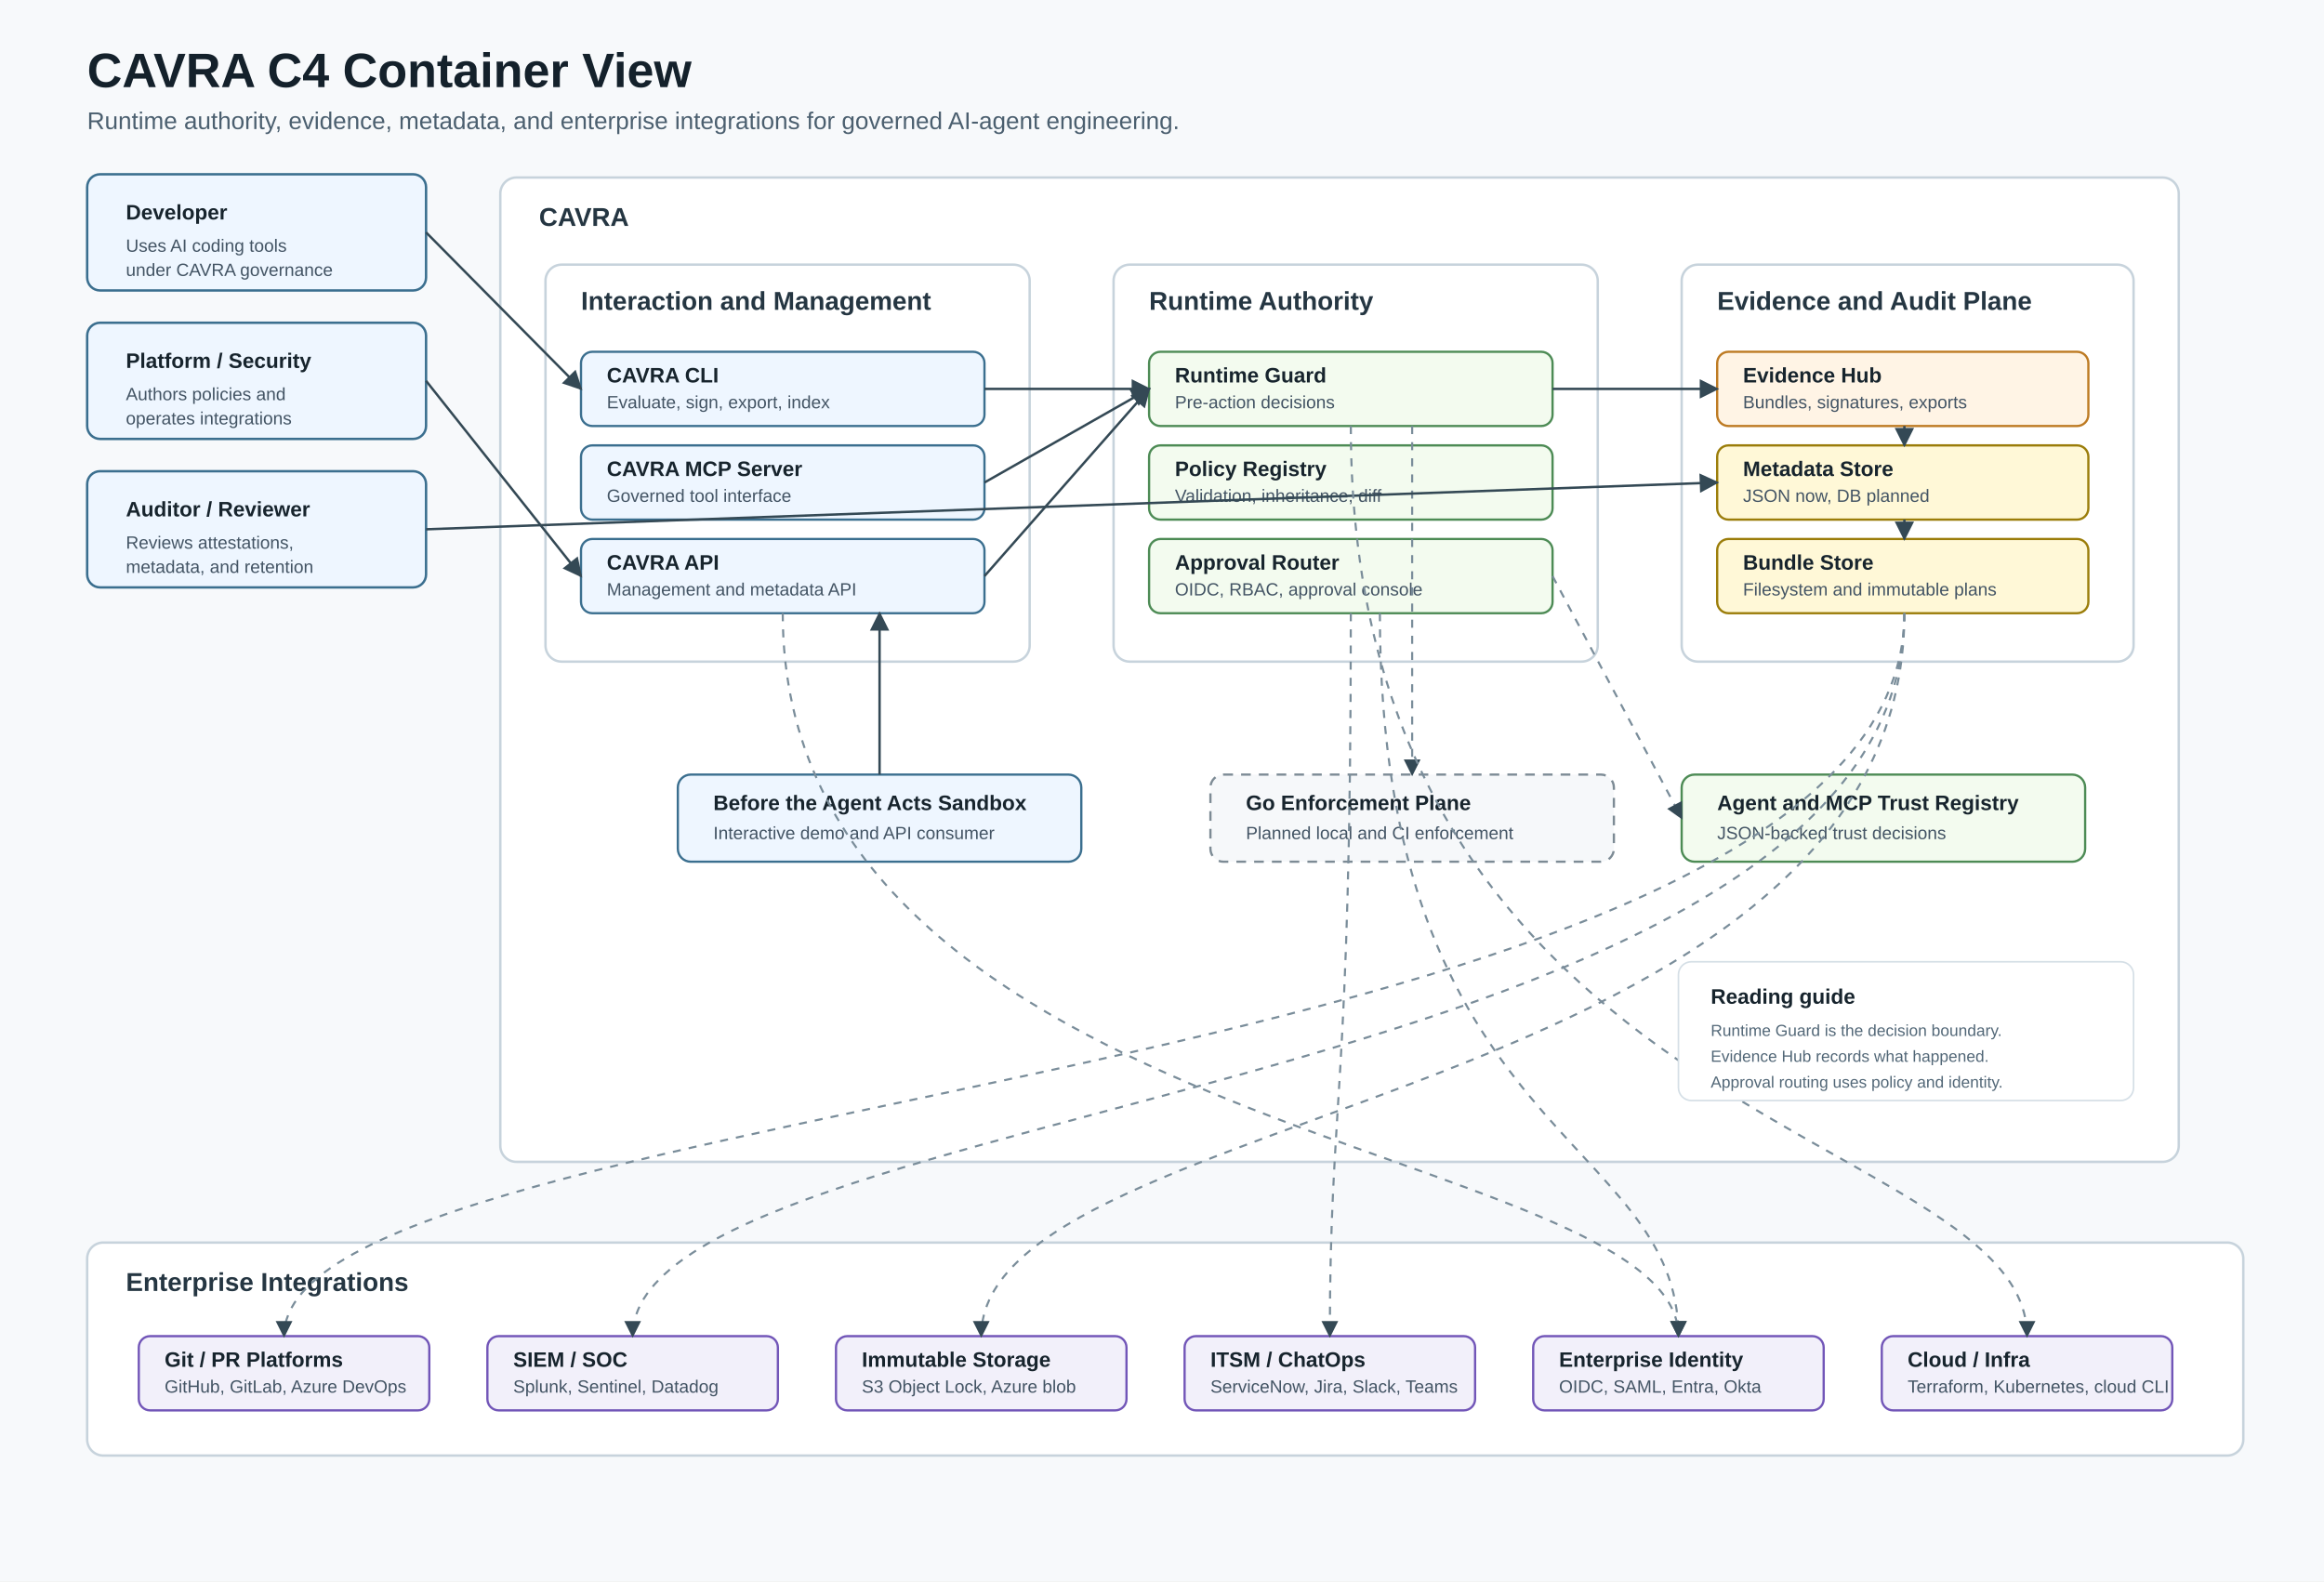
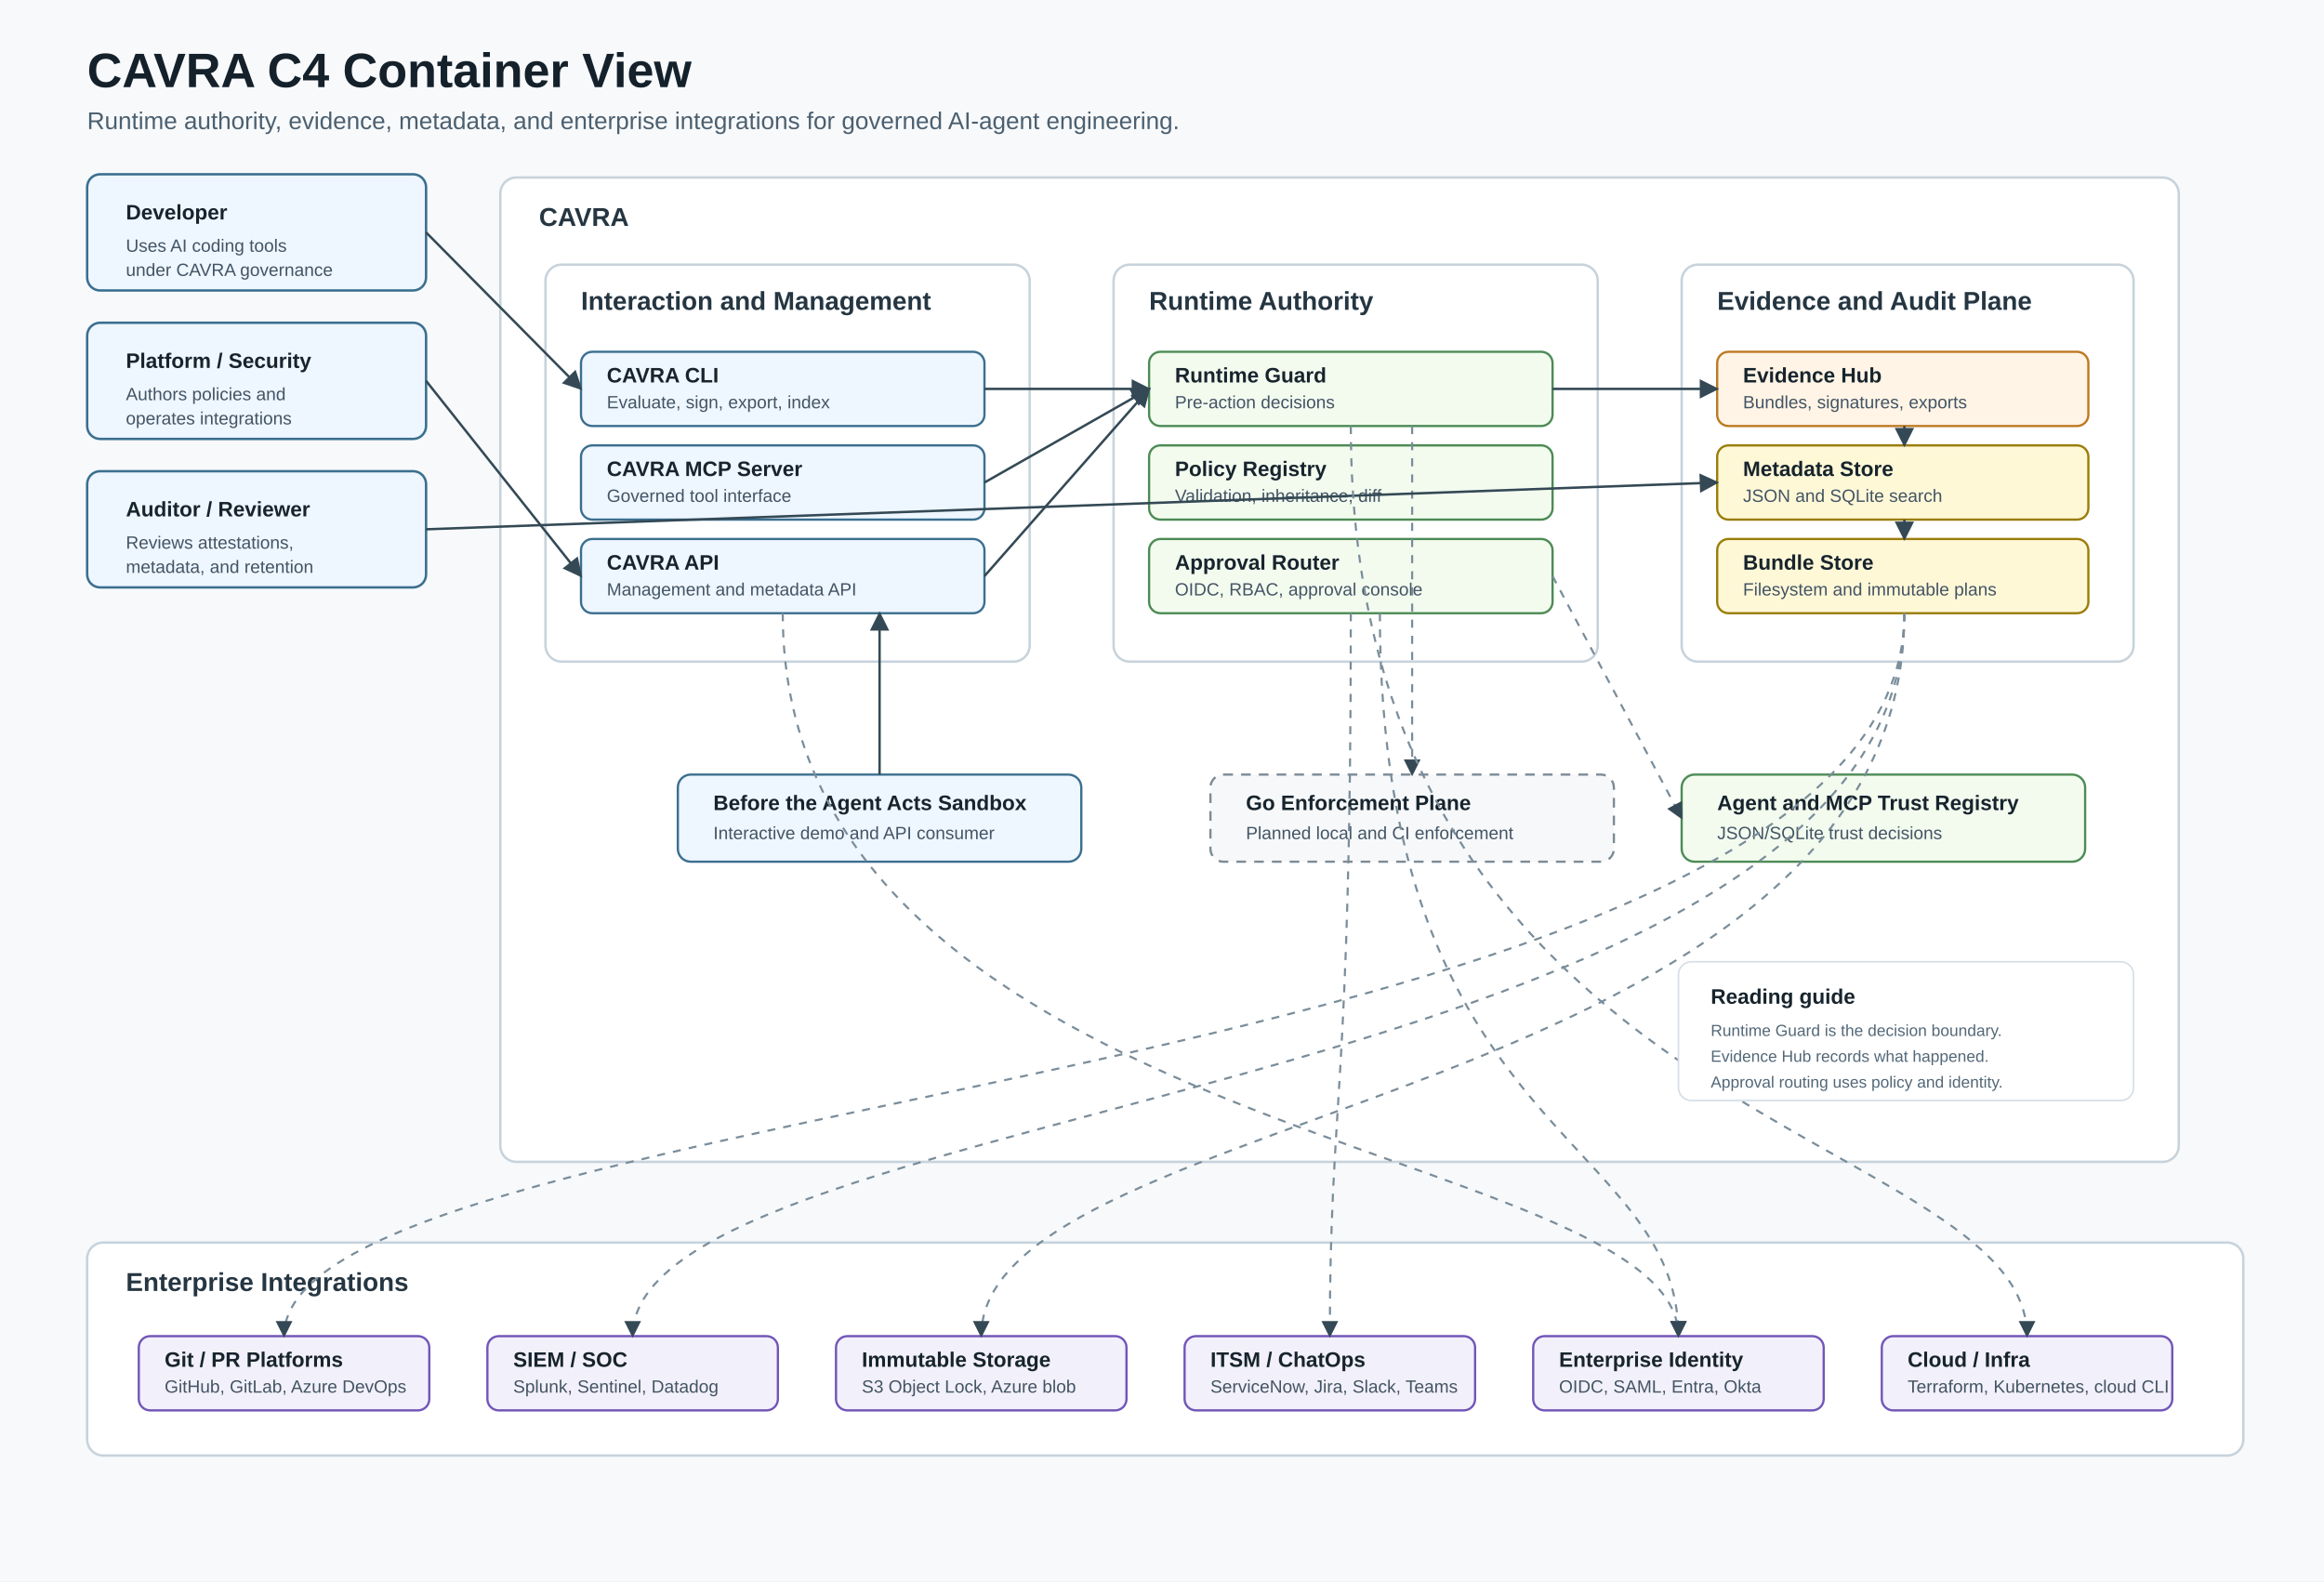
<svg xmlns="http://www.w3.org/2000/svg" width="1440" height="980" viewBox="0 0 1440 980" role="img" aria-labelledby="title desc">
  <defs>
    <marker id="arrow" viewBox="0 0 10 10" refX="9" refY="5" markerWidth="8" markerHeight="8" orient="auto-start-reverse">
      <path d="M 0 0 L 10 5 L 0 10 z" fill="#344955" />
    </marker>
    <style>
      .bg { fill: #f7f9fb; }
      .title { font: 700 30px Arial, sans-serif; fill: #14212b; }
      .subtitle { font: 400 15px Arial, sans-serif; fill: #4b5f6f; }
      .boundary { fill: #ffffff; stroke: #c7d3dc; stroke-width: 1.5; }
      .boundary-title { font: 700 16px Arial, sans-serif; fill: #253642; }
      .actor { fill: #eef6ff; stroke: #3b6f8f; stroke-width: 1.5; }
      .surface { fill: #eef6ff; stroke: #3b6f8f; stroke-width: 1.4; }
      .authority { fill: #f3fbef; stroke: #4d8b55; stroke-width: 1.4; }
      .evidence { fill: #fff4e5; stroke: #bd7a22; stroke-width: 1.4; }
      .external { fill: #f2f0fa; stroke: #7256b8; stroke-width: 1.4; }
      .planned { fill: #f6f8fa; stroke: #7d8b95; stroke-width: 1.4; stroke-dasharray: 6 5; }
      .store { fill: #fff8d7; stroke: #9b7d0a; stroke-width: 1.4; }
      .node-title { font: 700 13px Arial, sans-serif; fill: #17242d; }
      .node-text { font: 400 11px Arial, sans-serif; fill: #435464; }
      .small { font: 400 10px Arial, sans-serif; fill: #526777; }
      .arrow { stroke: #344955; stroke-width: 1.5; fill: none; marker-end: url(#arrow); }
      .soft-arrow { stroke: #7a8d9a; stroke-width: 1.3; fill: none; marker-end: url(#arrow); stroke-dasharray: 5 5; }
      .legend { fill: #ffffff; stroke: #d5dfe6; stroke-width: 1; }
    </style>
  </defs>
  <rect class="bg" width="1440" height="980" />
  <text x="54" y="54" class="title">CAVRA C4 Container View</text>
  <text x="54" y="80" class="subtitle">Runtime authority, evidence, metadata, and enterprise integrations for governed AI-agent engineering.</text>
  <rect x="54" y="108" width="210" height="72" rx="8" class="actor" />
  <text x="78" y="136" class="node-title">Developer</text>
  <text x="78" y="156" class="node-text">Uses AI coding tools</text>
  <text x="78" y="171" class="node-text">under CAVRA governance</text>
  <rect x="54" y="200" width="210" height="72" rx="8" class="actor" />
  <text x="78" y="228" class="node-title">Platform / Security</text>
  <text x="78" y="248" class="node-text">Authors policies and</text>
  <text x="78" y="263" class="node-text">operates integrations</text>
  <rect x="54" y="292" width="210" height="72" rx="8" class="actor" />
  <text x="78" y="320" class="node-title">Auditor / Reviewer</text>
  <text x="78" y="340" class="node-text">Reviews attestations,</text>
  <text x="78" y="355" class="node-text">metadata, and retention</text>
  <rect x="310" y="110" width="1040" height="610" rx="10" class="boundary" />
  <text x="334" y="140" class="boundary-title">CAVRA</text>
  <rect x="338" y="164" width="300" height="246" rx="10" class="boundary" />
  <text x="360" y="192" class="boundary-title">Interaction and Management</text>
  <rect x="360" y="218" width="250" height="46" rx="7" class="surface" />
  <text x="376" y="237" class="node-title">CAVRA CLI</text>
  <text x="376" y="253" class="node-text">Evaluate, sign, export, index</text>
  <rect x="360" y="276" width="250" height="46" rx="7" class="surface" />
  <text x="376" y="295" class="node-title">CAVRA MCP Server</text>
  <text x="376" y="311" class="node-text">Governed tool interface</text>
  <rect x="360" y="334" width="250" height="46" rx="7" class="surface" />
  <text x="376" y="353" class="node-title">CAVRA API</text>
  <text x="376" y="369" class="node-text">Management and metadata API</text>
  <rect x="690" y="164" width="300" height="246" rx="10" class="boundary" />
  <text x="712" y="192" class="boundary-title">Runtime Authority</text>
  <rect x="712" y="218" width="250" height="46" rx="7" class="authority" />
  <text x="728" y="237" class="node-title">Runtime Guard</text>
  <text x="728" y="253" class="node-text">Pre-action decisions</text>
  <rect x="712" y="276" width="250" height="46" rx="7" class="authority" />
  <text x="728" y="295" class="node-title">Policy Registry</text>
  <text x="728" y="311" class="node-text">Validation, inheritance, diff</text>
  <rect x="712" y="334" width="250" height="46" rx="7" class="authority" />
  <text x="728" y="353" class="node-title">Approval Router</text>
  <text x="728" y="369" class="node-text">OIDC, RBAC, approval console</text>
  <rect x="1042" y="164" width="280" height="246" rx="10" class="boundary" />
  <text x="1064" y="192" class="boundary-title">Evidence and Audit Plane</text>
  <rect x="1064" y="218" width="230" height="46" rx="7" class="evidence" />
  <text x="1080" y="237" class="node-title">Evidence Hub</text>
  <text x="1080" y="253" class="node-text">Bundles, signatures, exports</text>
  <rect x="1064" y="276" width="230" height="46" rx="7" class="store" />
  <text x="1080" y="295" class="node-title">Metadata Store</text>
-   <text x="1080" y="311" class="node-text">JSON now, DB planned</text>
+   <text x="1080" y="311" class="node-text">JSON and SQLite search</text>
  <rect x="1064" y="334" width="230" height="46" rx="7" class="store" />
  <text x="1080" y="353" class="node-title">Bundle Store</text>
  <text x="1080" y="369" class="node-text">Filesystem and immutable plans</text>
  <rect x="420" y="480" width="250" height="54" rx="8" class="surface" />
  <text x="442" y="502" class="node-title">Before the Agent Acts Sandbox</text>
  <text x="442" y="520" class="node-text">Interactive demo and API consumer</text>
  <rect x="750" y="480" width="250" height="54" rx="8" class="planned" />
  <text x="772" y="502" class="node-title">Go Enforcement Plane</text>
  <text x="772" y="520" class="node-text">Planned local and CI enforcement</text>
  <rect x="1042" y="480" width="250" height="54" rx="8" class="authority" />
  <text x="1064" y="502" class="node-title">Agent and MCP Trust Registry</text>
-   <text x="1064" y="520" class="node-text">JSON-backed trust decisions</text>
+   <text x="1064" y="520" class="node-text">JSON/SQLite trust decisions</text>
  <path class="arrow" d="M610 241 L712 241" />
  <path class="arrow" d="M610 299 L712 241" />
  <path class="arrow" d="M610 357 L712 241" />
  <path class="arrow" d="M962 241 L1064 241" />
  <path class="arrow" d="M1180 264 L1180 276" />
  <path class="arrow" d="M1180 322 L1180 334" />
  <path class="soft-arrow" d="M875 264 L875 480" />
  <path class="soft-arrow" d="M962 357 L1042 507" />
  <path class="arrow" d="M545 480 L545 380" />
  <path class="arrow" d="M264 144 L360 241" />
  <path class="arrow" d="M264 236 L360 357" />
  <path class="arrow" d="M264 328 L1064 299" />
  <rect x="54" y="770" width="1336" height="132" rx="10" class="boundary" />
  <text x="78" y="800" class="boundary-title">Enterprise Integrations</text>
  <rect x="86" y="828" width="180" height="46" rx="7" class="external" />
  <text x="102" y="847" class="node-title">Git / PR Platforms</text>
  <text x="102" y="863" class="node-text">GitHub, GitLab, Azure DevOps</text>
  <rect x="302" y="828" width="180" height="46" rx="7" class="external" />
  <text x="318" y="847" class="node-title">SIEM / SOC</text>
  <text x="318" y="863" class="node-text">Splunk, Sentinel, Datadog</text>
  <rect x="518" y="828" width="180" height="46" rx="7" class="external" />
  <text x="534" y="847" class="node-title">Immutable Storage</text>
  <text x="534" y="863" class="node-text">S3 Object Lock, Azure blob</text>
  <rect x="734" y="828" width="180" height="46" rx="7" class="external" />
  <text x="750" y="847" class="node-title">ITSM / ChatOps</text>
  <text x="750" y="863" class="node-text">ServiceNow, Jira, Slack, Teams</text>
  <rect x="950" y="828" width="180" height="46" rx="7" class="external" />
  <text x="966" y="847" class="node-title">Enterprise Identity</text>
  <text x="966" y="863" class="node-text">OIDC, SAML, Entra, Okta</text>
  <rect x="1166" y="828" width="180" height="46" rx="7" class="external" />
  <text x="1182" y="847" class="node-title">Cloud / Infra</text>
  <text x="1182" y="863" class="node-text">Terraform, Kubernetes, cloud CLI</text>
  <path class="soft-arrow" d="M1180 380 C1180 675 176 675 176 828" />
  <path class="soft-arrow" d="M1180 380 C1180 680 392 680 392 828" />
  <path class="soft-arrow" d="M1180 380 C1180 684 608 684 608 828" />
  <path class="soft-arrow" d="M837 380 C837 680 824 680 824 828" />
  <path class="soft-arrow" d="M855 380 C855 704 1040 704 1040 828" />
  <path class="soft-arrow" d="M485 380 C485 708 1040 708 1040 828" />
  <path class="soft-arrow" d="M837 264 C837 700 1256 700 1256 828" />
  <rect x="1040" y="596" width="282" height="86" rx="8" class="legend" />
  <text x="1060" y="622" class="node-title">Reading guide</text>
  <text x="1060" y="642" class="small">Runtime Guard is the decision boundary.</text>
  <text x="1060" y="658" class="small">Evidence Hub records what happened.</text>
  <text x="1060" y="674" class="small">Approval routing uses policy and identity.</text>
</svg>
